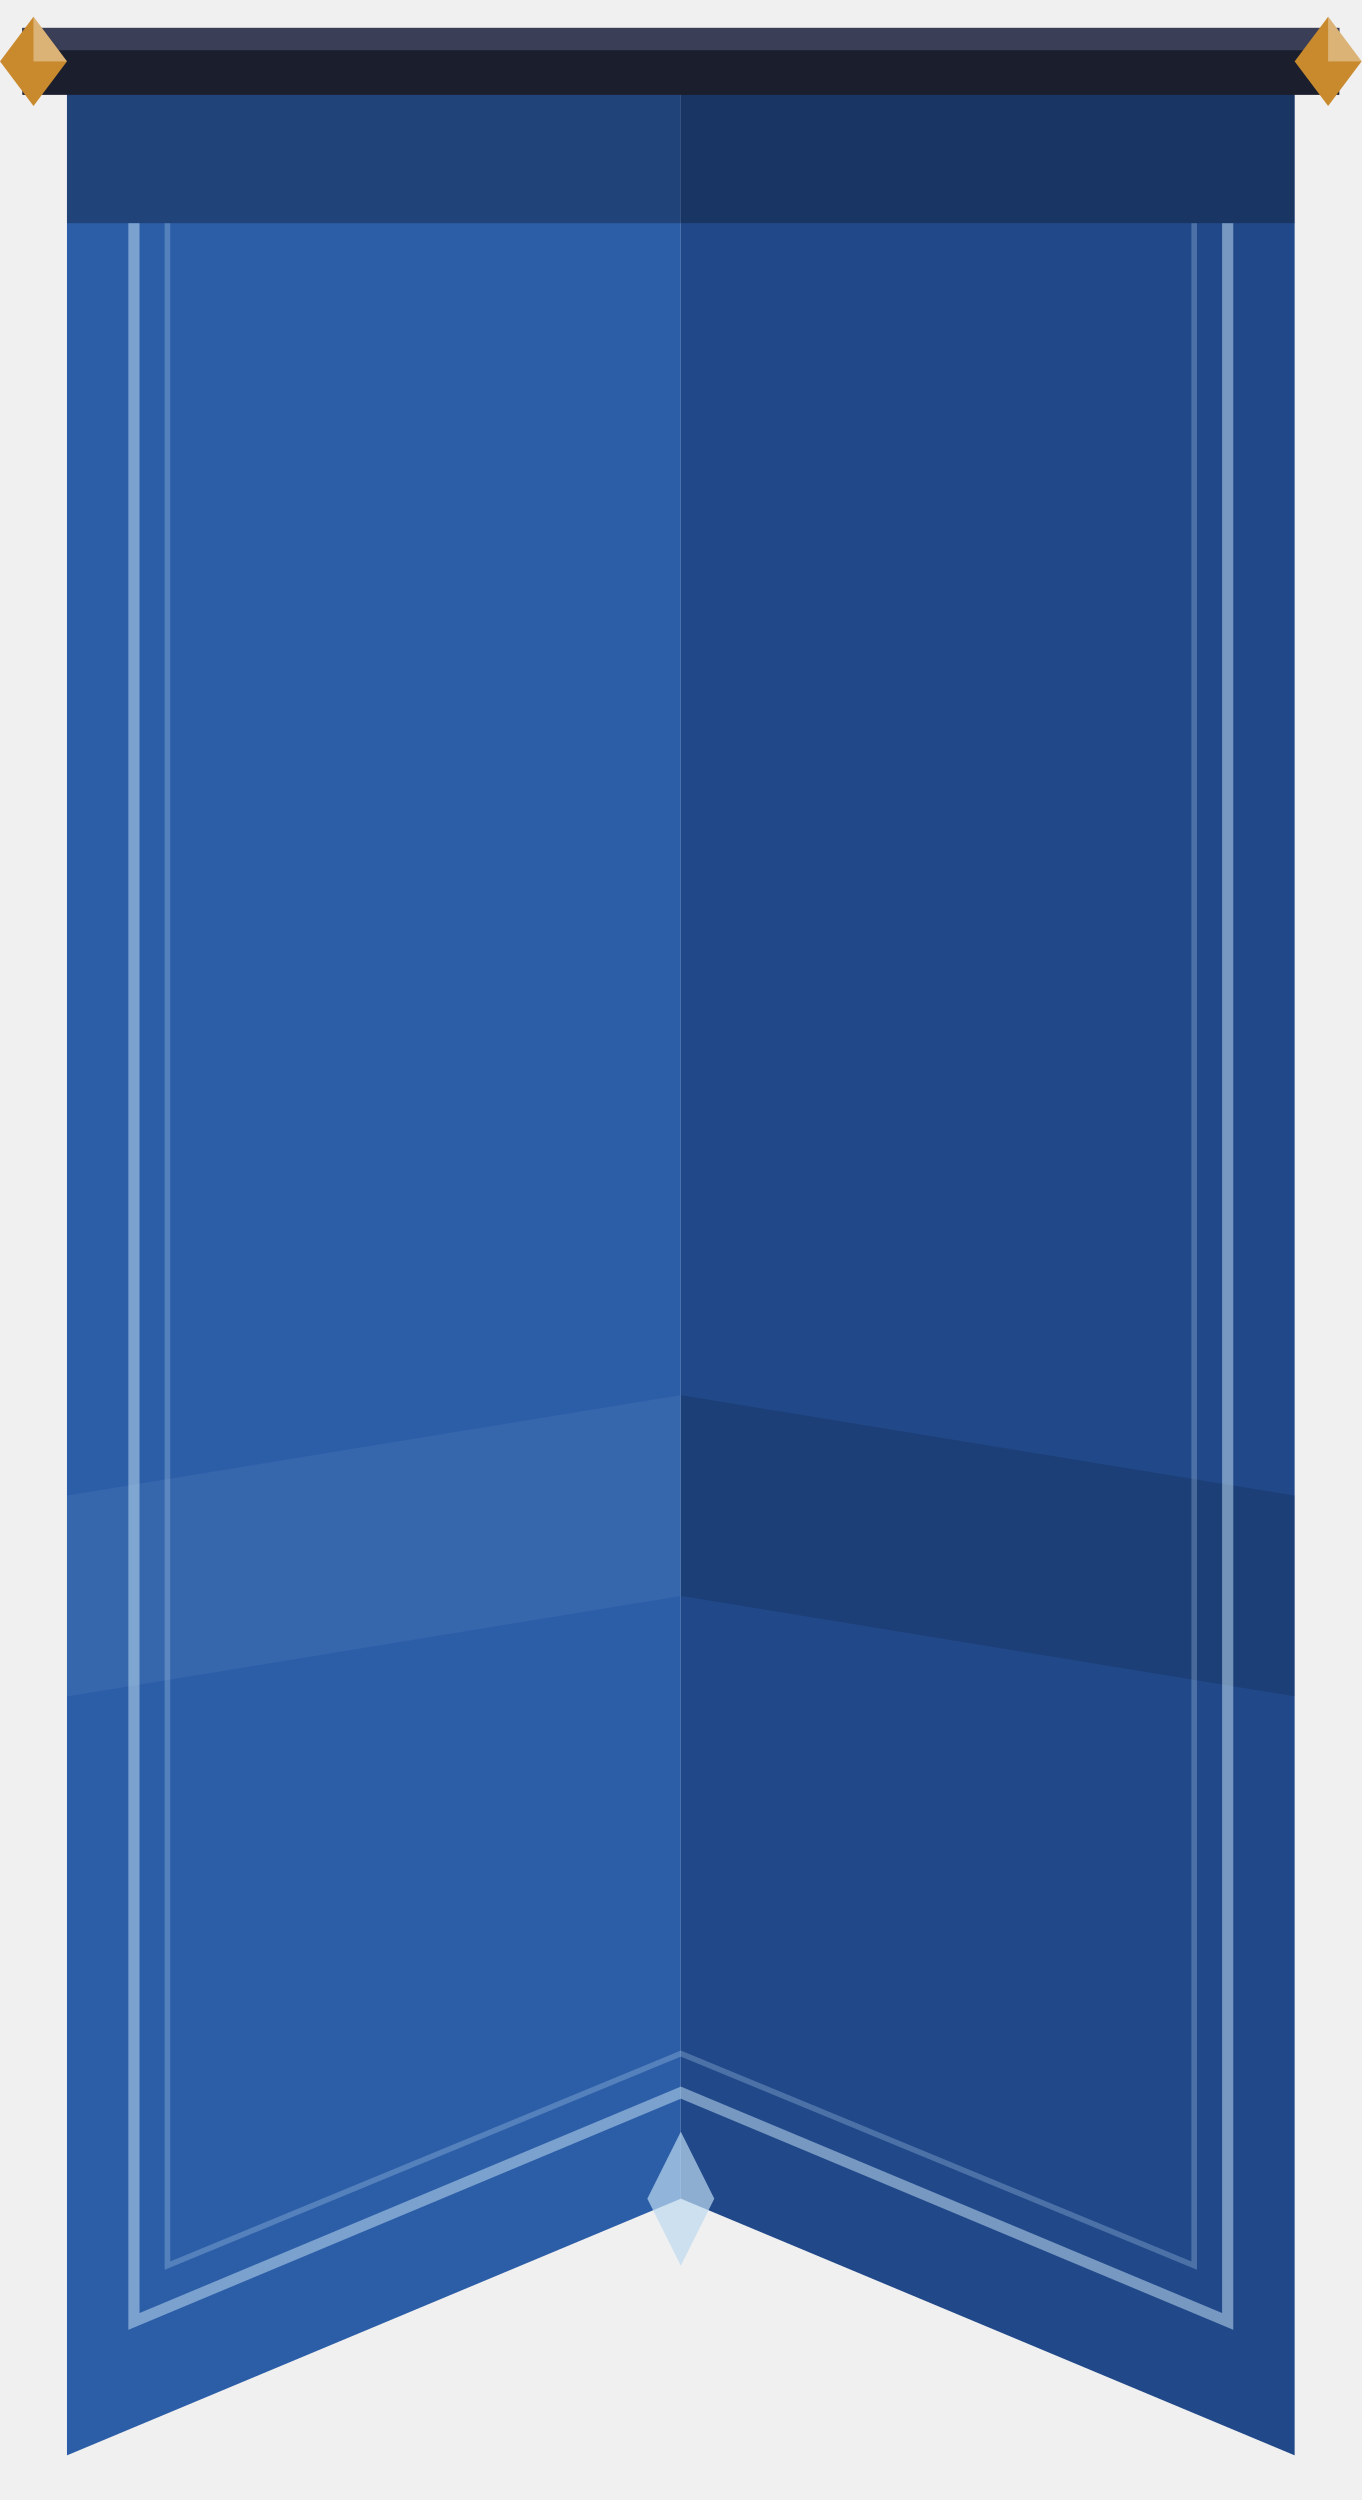
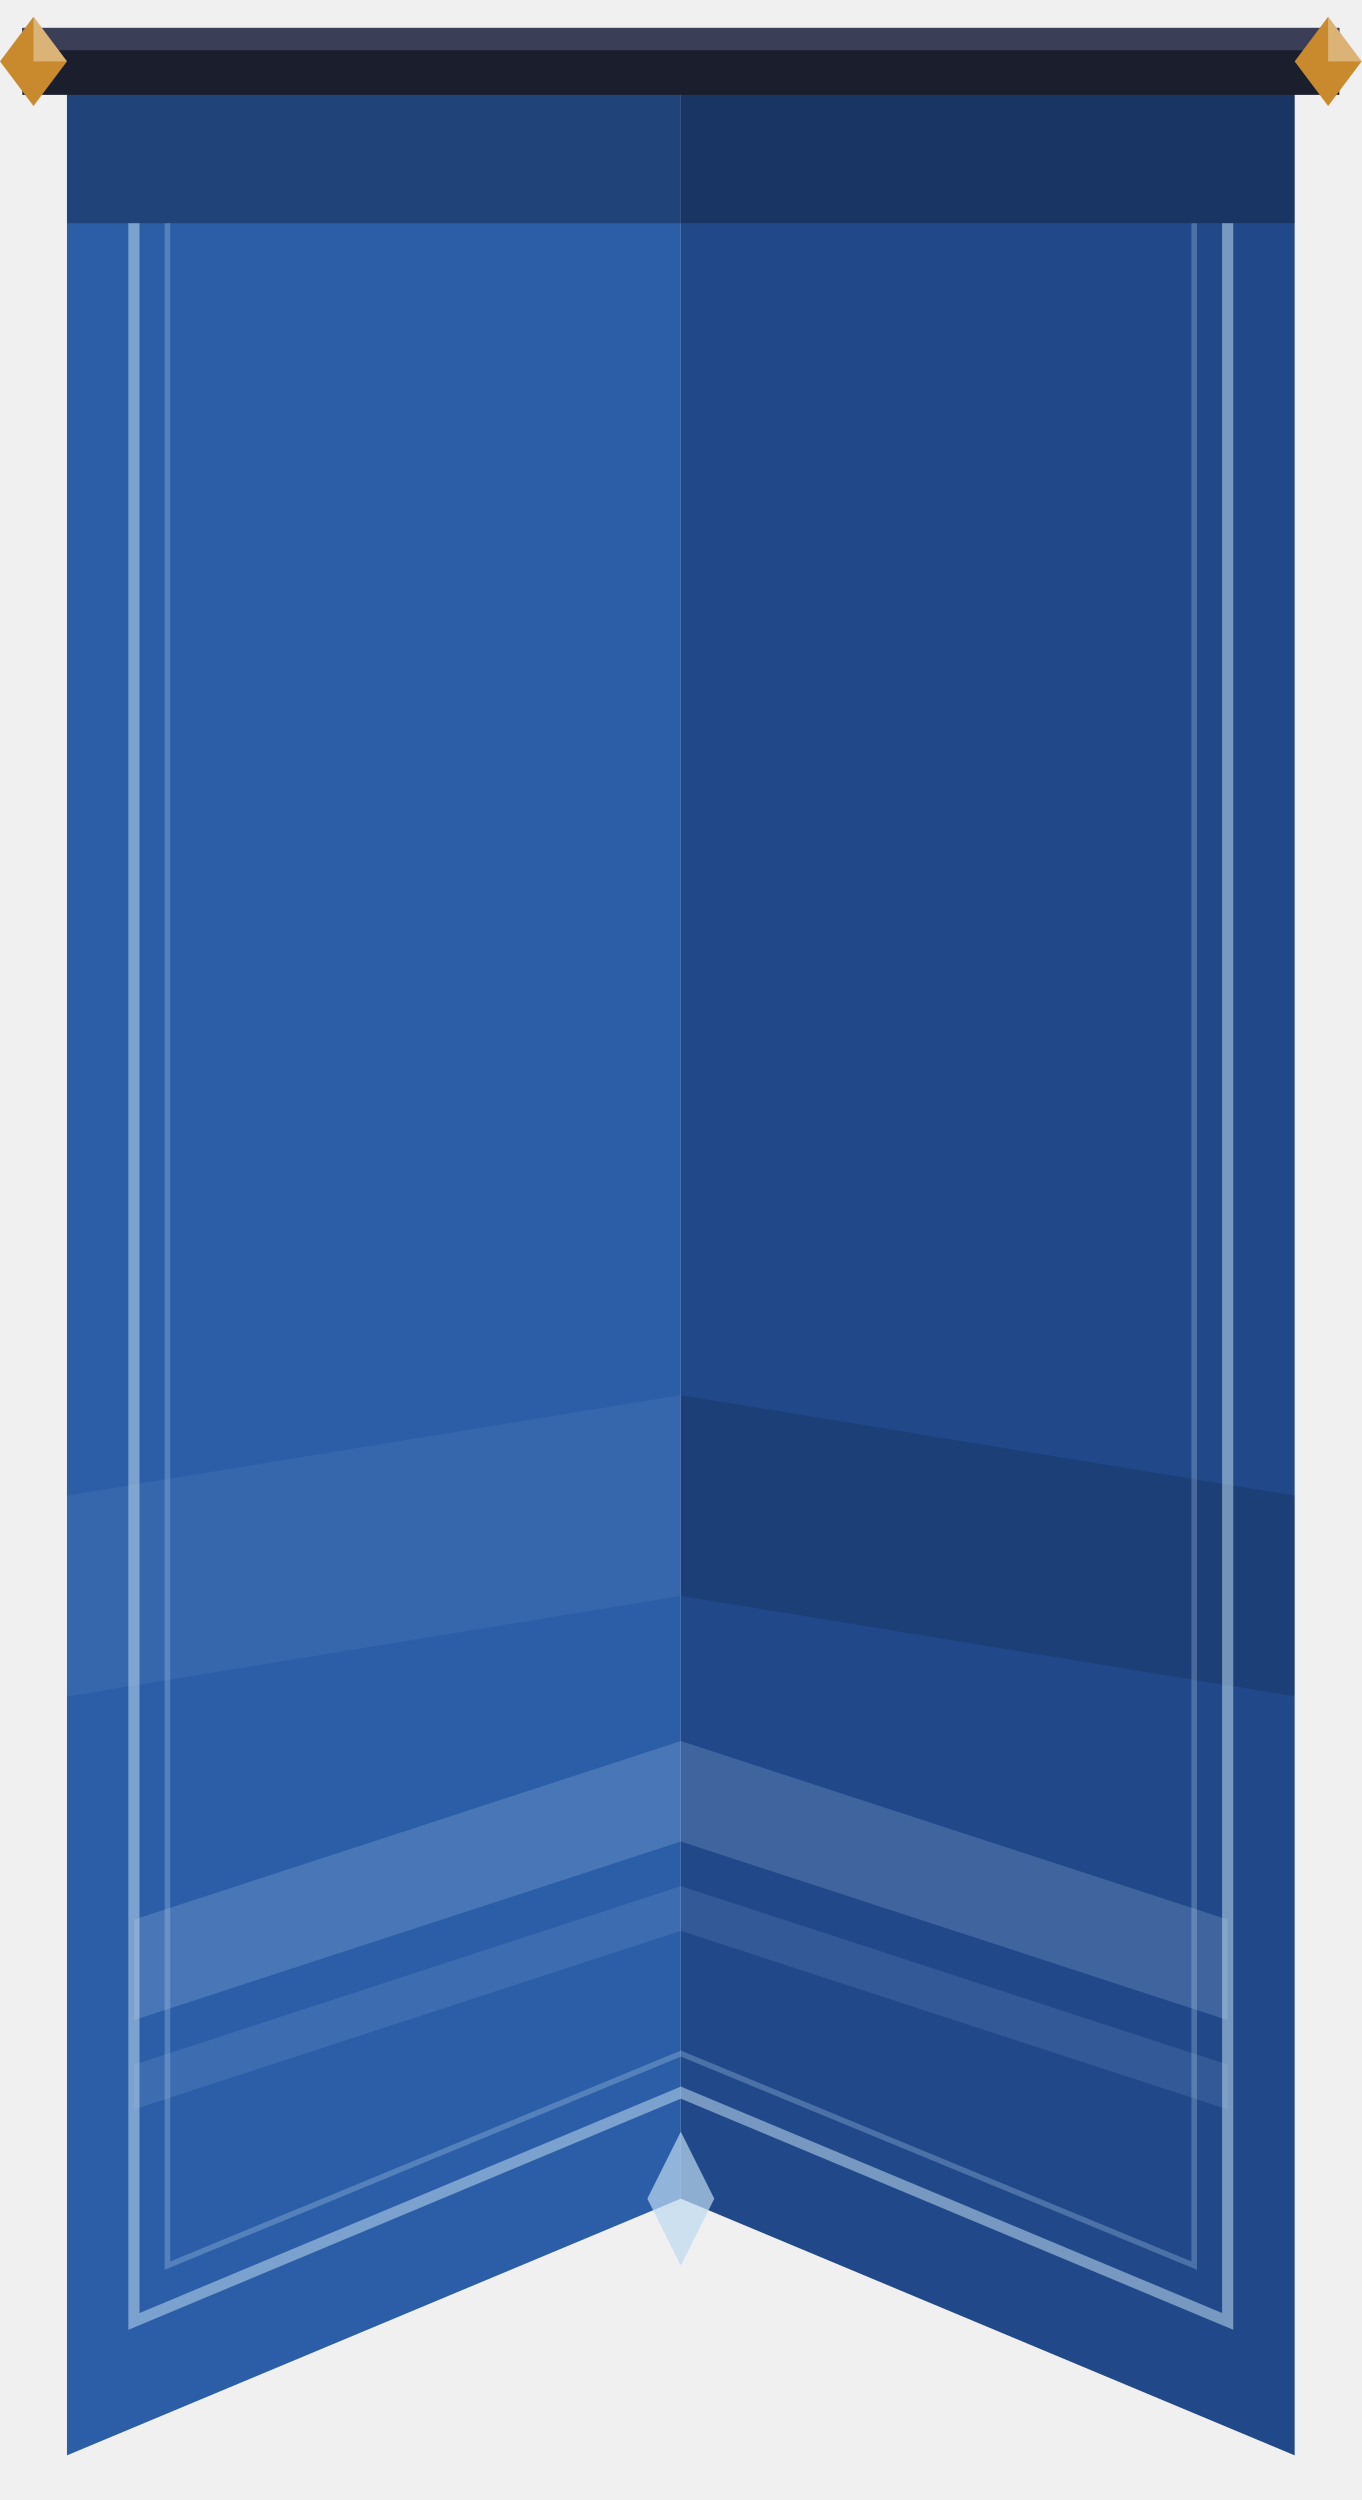
<svg xmlns="http://www.w3.org/2000/svg" viewBox="0 0 244 448" preserveAspectRatio="none">
  <polygon points="12,16 122,16 122,394 12,440" fill="#2c5ea8" />
  <polygon points="122,16 232,16 232,440 122,394" fill="#21498a" />
  <polygon points="12,16 232,16 232,40 12,40" fill="#000" opacity="0.28" />
  <polygon points="12,268 122,250 122,286 12,304" fill="#fff" opacity="0.05" />
  <polygon points="122,250 232,268 232,304 122,286" fill="#000" opacity="0.14" />
  <polyline points="24,40 24,416 122,375 220,416 220,40" fill="none" stroke="#bcd8ef" stroke-width="2" opacity="0.55" />
  <polyline points="30,40 30,406 122,368 214,406 214,40" fill="none" stroke="#bcd8ef" stroke-width="1" opacity="0.28" />
+   <polygon points="24,344 122,312 220,344 220,362 122,330 24,362" fill="#bcd8ef" opacity="0.2" />
+   <polygon points="24,370 122,338 220,370 220,378 122,346 24,378" fill="#bcd8ef" opacity="0.12" />
  <polygon points="122,382 128,394 122,406 116,394" fill="#bcd8ef" opacity="0.7" />
  <rect x="4" y="5" width="236" height="12" fill="#1b1e2c" />
  <rect x="4" y="5" width="236" height="4" fill="#3a3f57" />
  <polygon points="0,11 6,3 12,11 6,19" fill="#c98a2e" />
  <polygon points="6,3 12,11 6,11" fill="#fff" opacity="0.35" />
  <polygon points="232,11 238,3 244,11 238,19" fill="#c98a2e" />
  <polygon points="238,3 244,11 238,11" fill="#fff" opacity="0.35" />
</svg>
